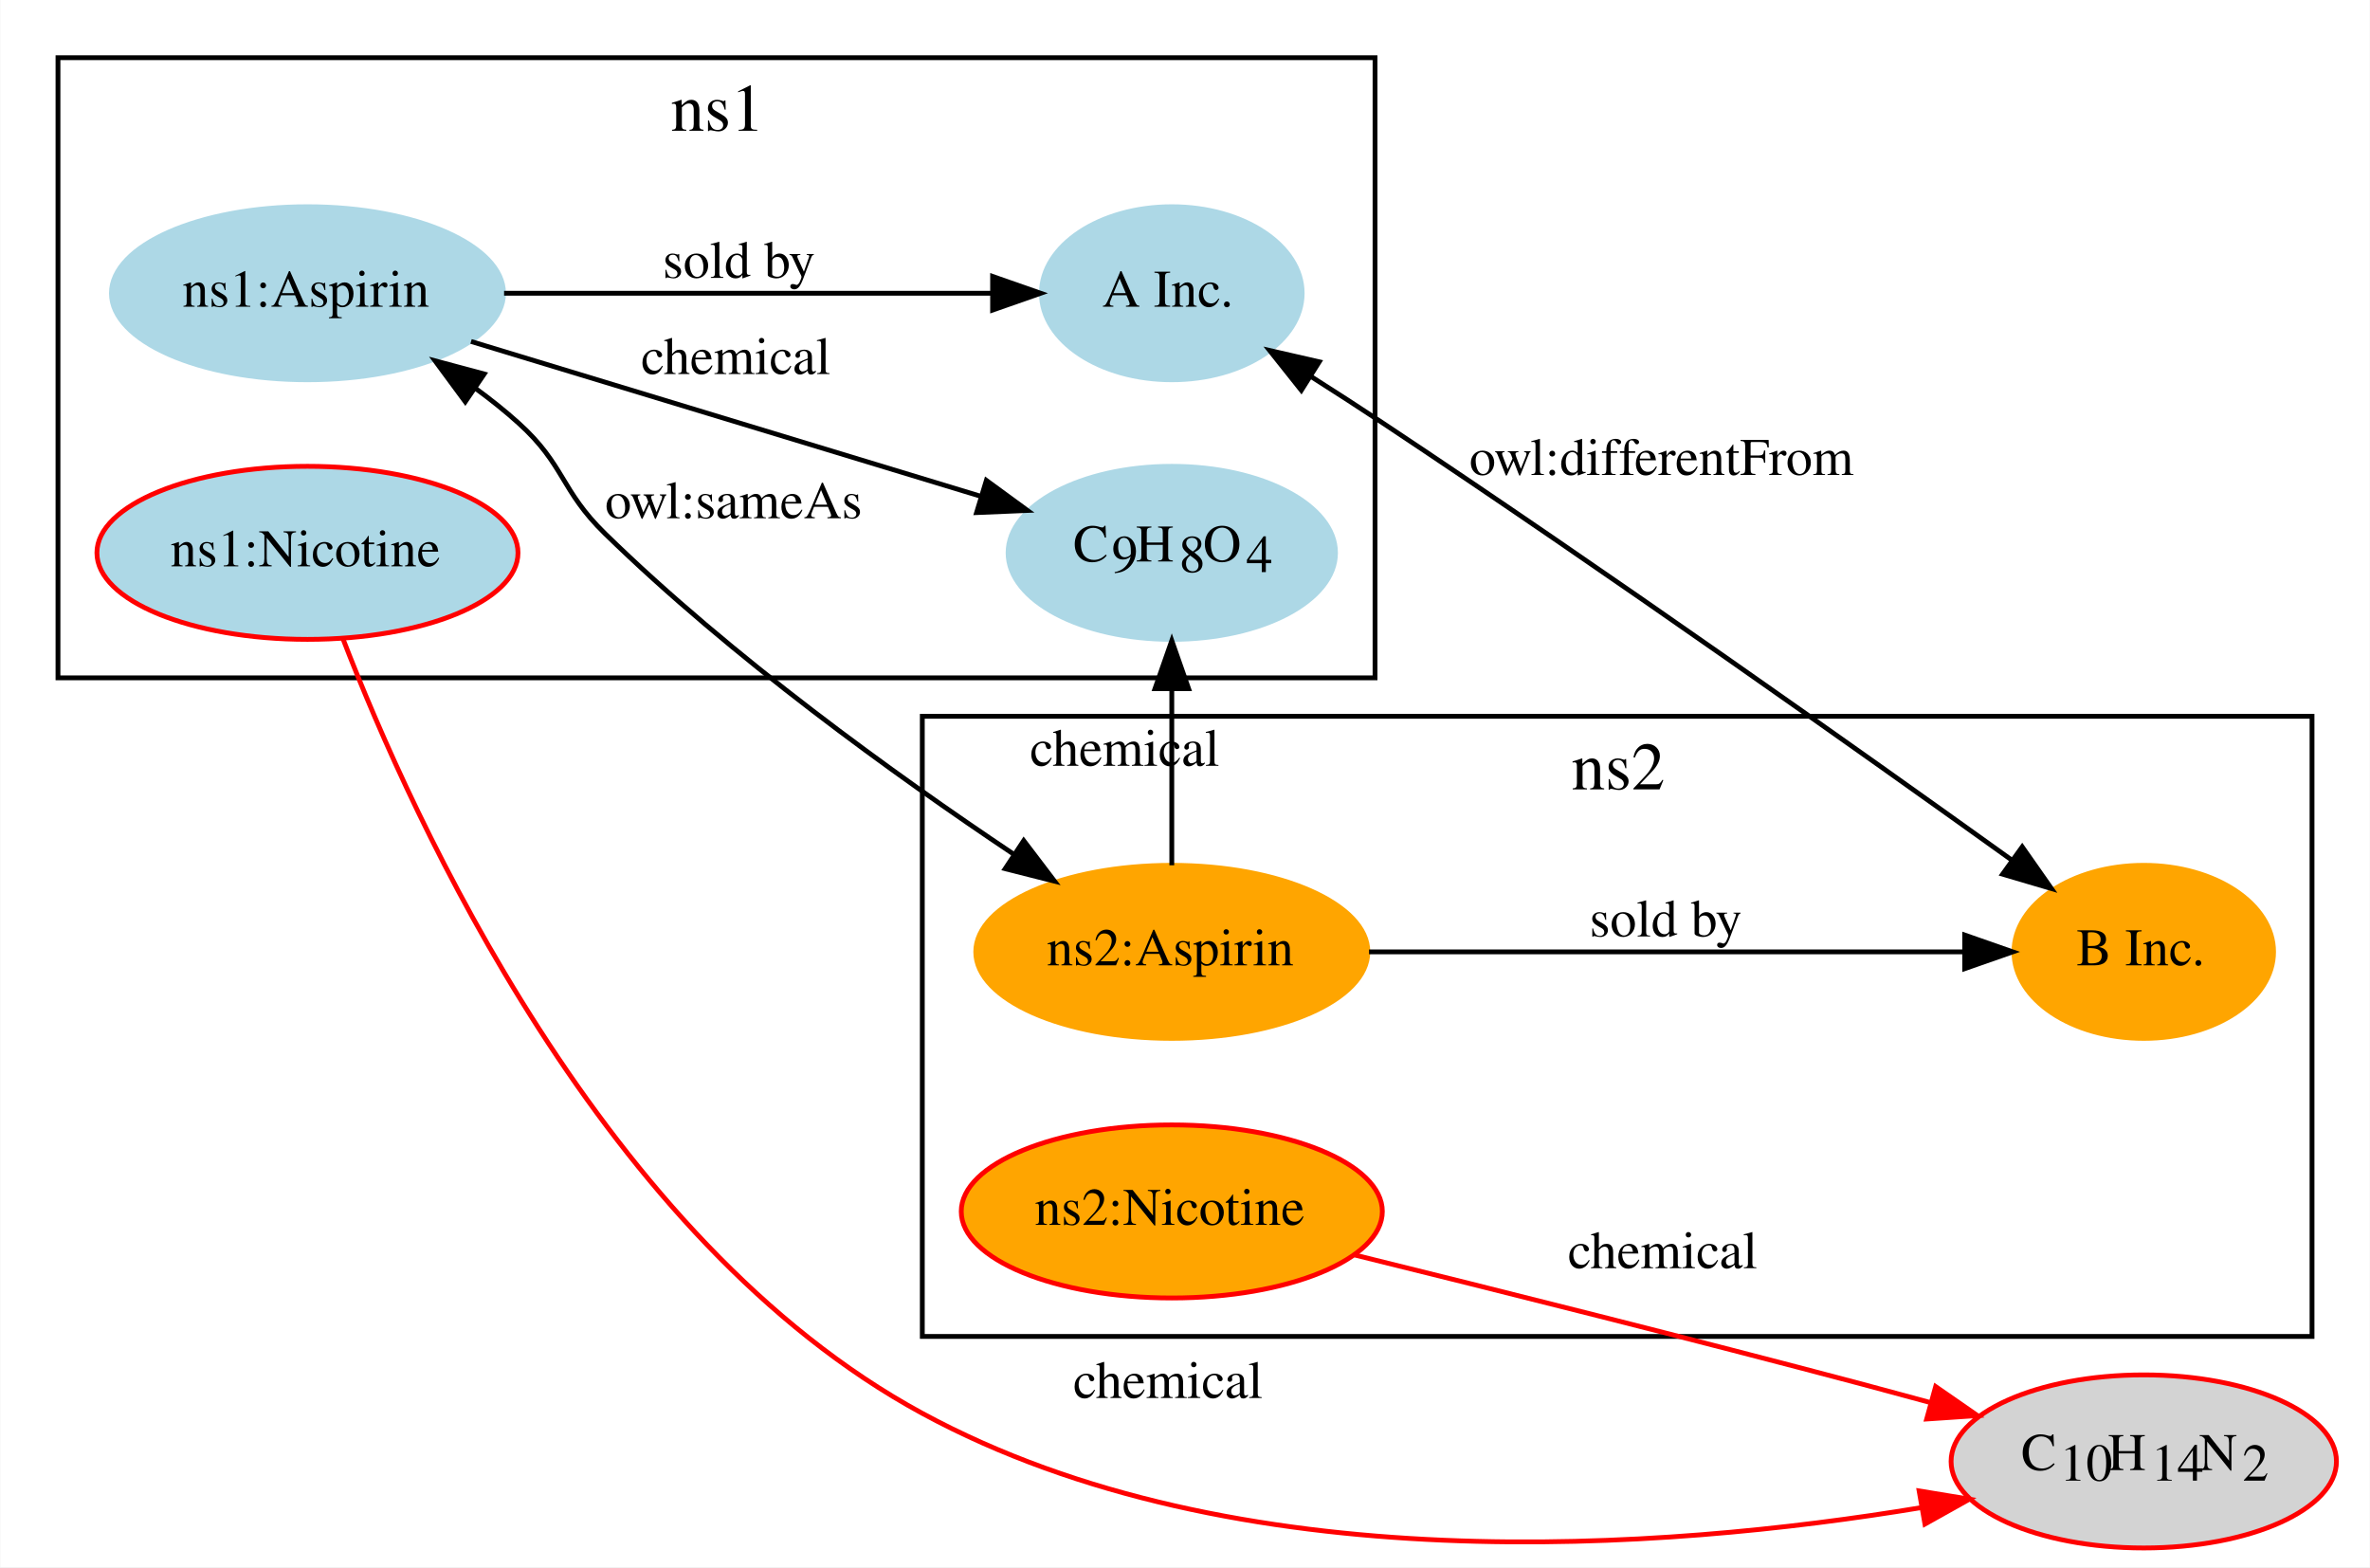
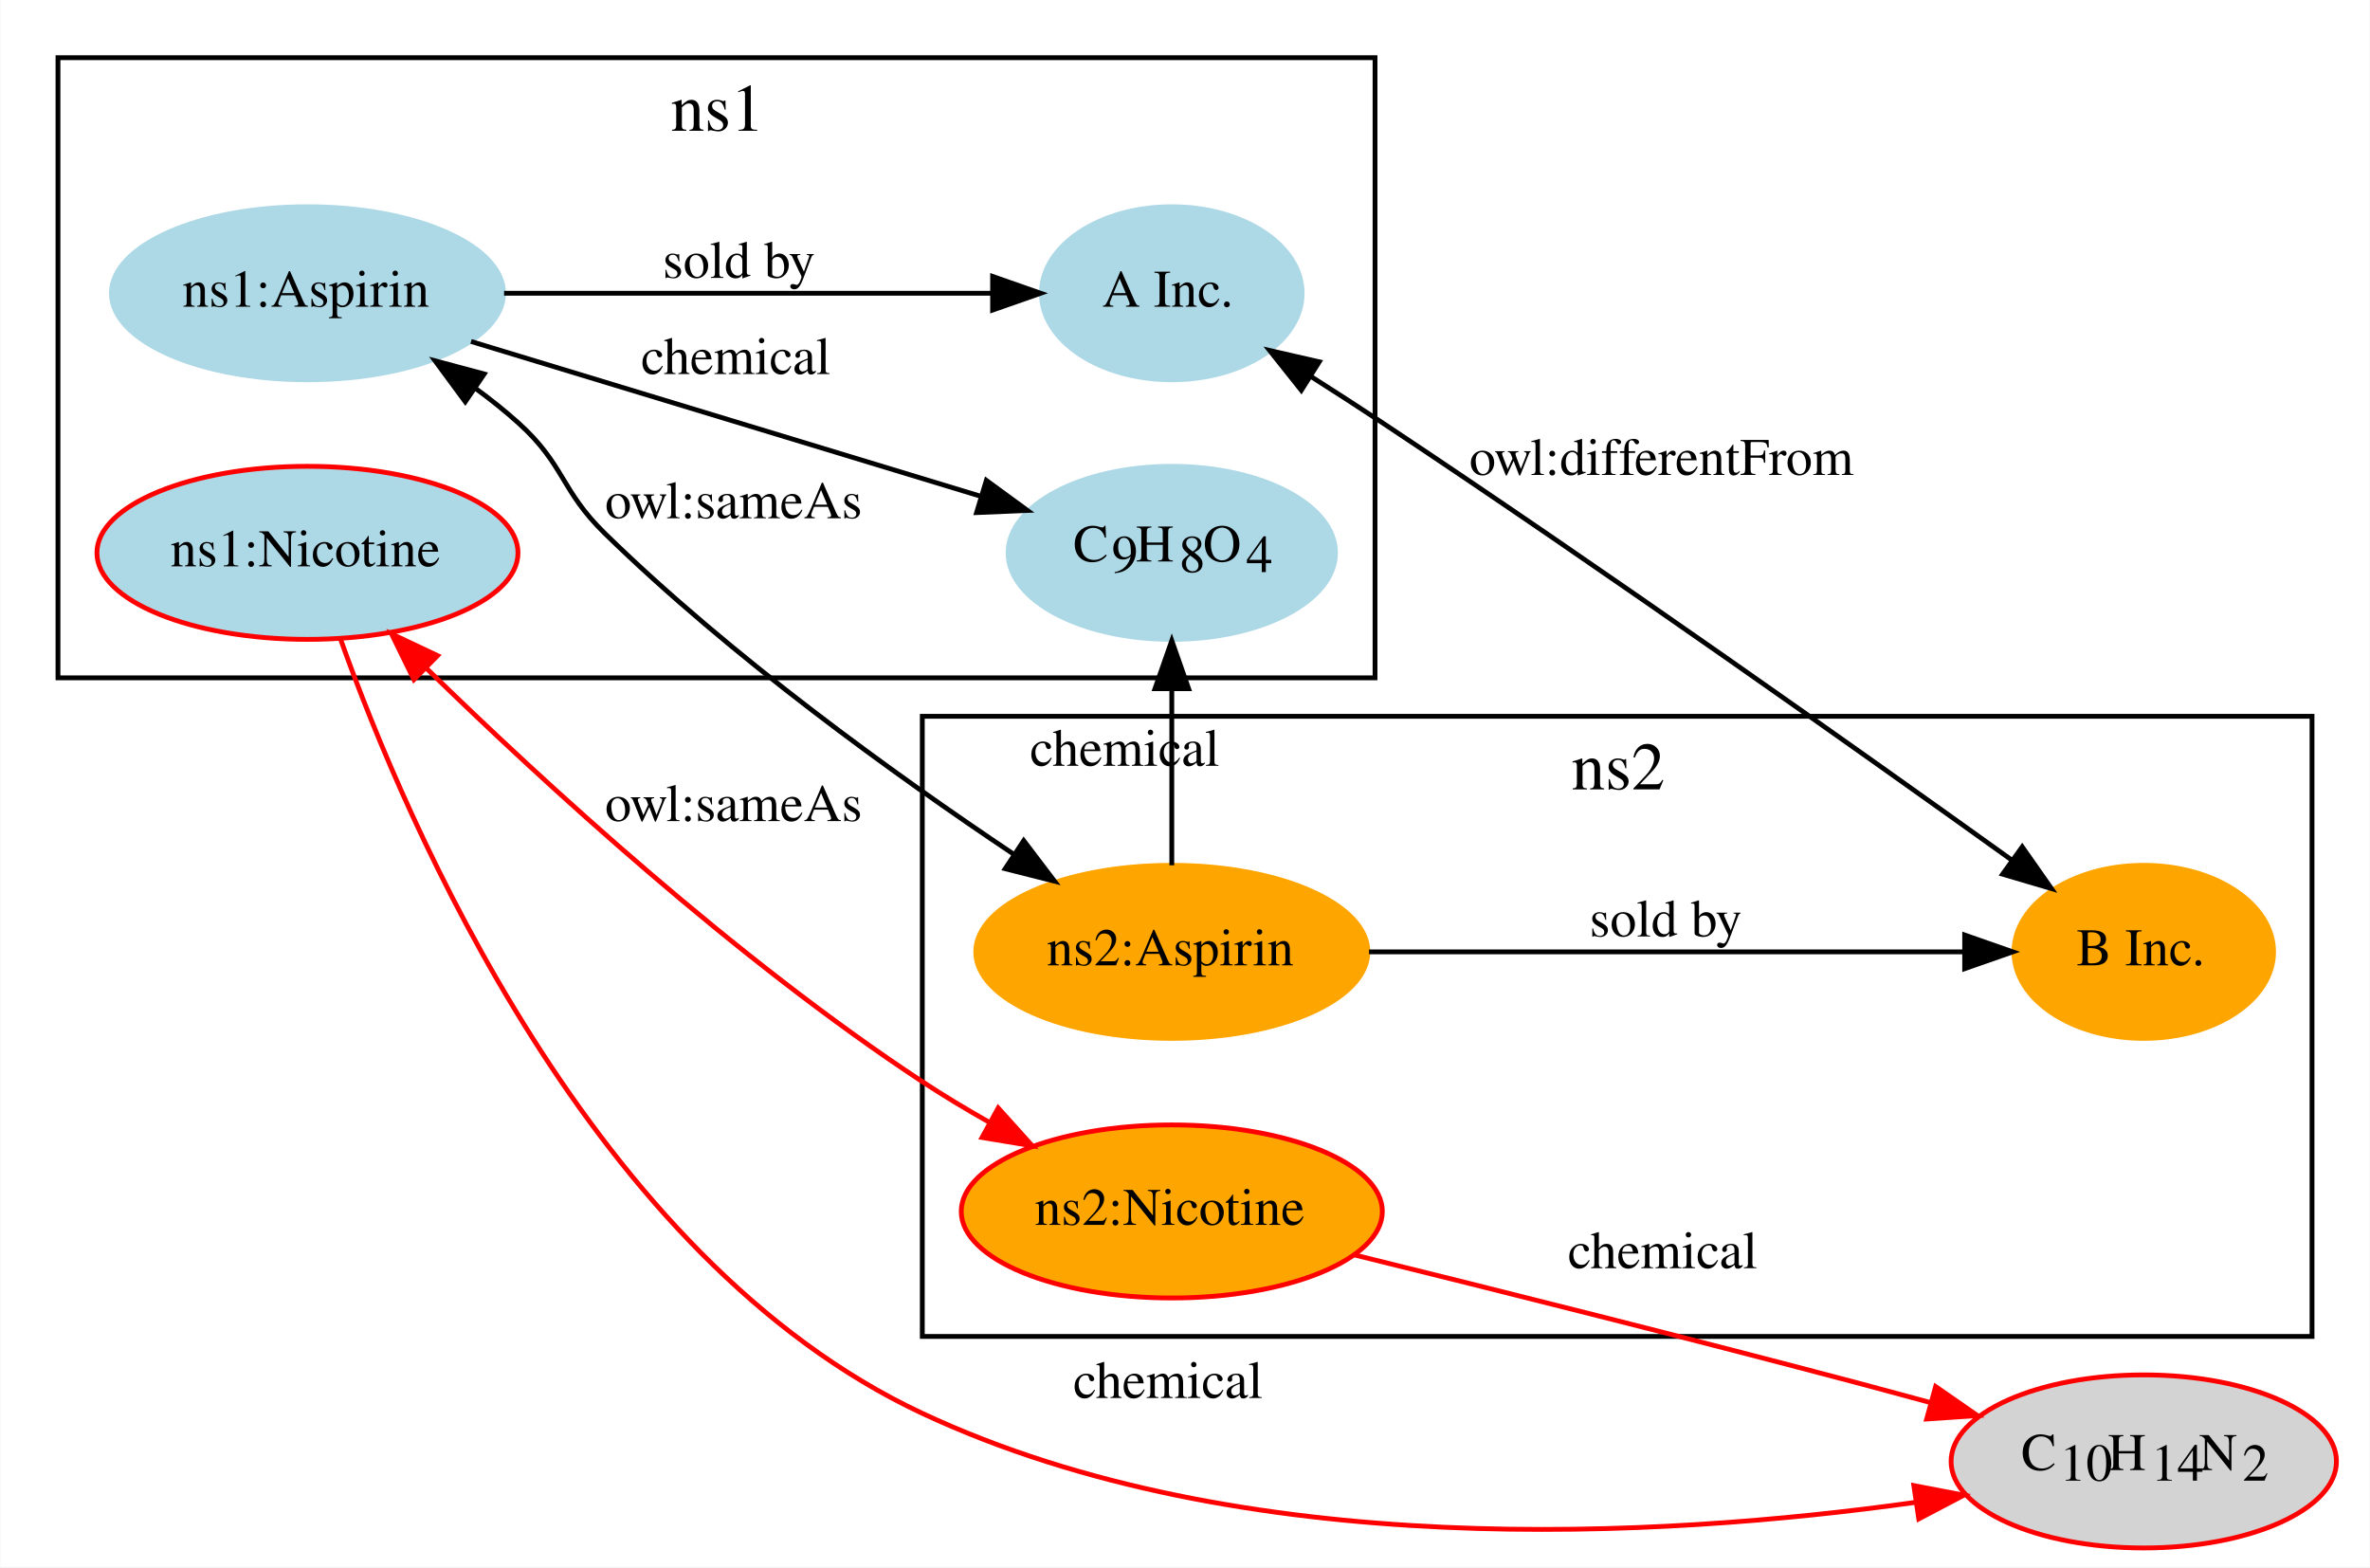
<svg xmlns="http://www.w3.org/2000/svg" width="493pt" height="326pt" viewBox="0.00 0.00 492.88 326.00">
  <g id="graph0" class="graph" transform="scale(1 1) rotate(0) translate(4 322)">
    <polygon fill="white" stroke="none" points="-4,4 -4,-322 488.88,-322 488.88,4 -4,4" />
    <g id="clust1" class="cluster">
      <polygon fill="none" stroke="black" points="8,-181 8,-310 281.969,-310 281.969,-181 8,-181" />
      <text text-anchor="start" x="135.485" y="-294.8" font-family="Times,serif" font-size="14.00">ns1</text>
    </g>
    <g id="clust2" class="cluster">
      <polygon fill="none" stroke="black" points="187.795,-44 187.795,-173 476.88,-173 476.88,-44 187.795,-44" />
      <text text-anchor="start" x="322.838" y="-157.8" font-family="Times,serif" font-size="14.00">ns2</text>
    </g>
    <g id="node1" class="node">
      <ellipse fill="lightblue" stroke="lightblue" cx="239.693" cy="-207" rx="34.054" ry="18" />
      <text text-anchor="start" x="219.193" y="-205.2" font-family="Times,serif" font-size="11.00">C</text>
      <text text-anchor="start" x="227.193" y="-205.2" font-family="Times,serif" baseline-shift="sub" font-size="11.00">9</text>
      <text text-anchor="start" x="232.193" y="-205.2" font-family="Times,serif" font-size="11.00">H</text>
      <text text-anchor="start" x="241.193" y="-205.2" font-family="Times,serif" baseline-shift="sub" font-size="11.00">8</text>
      <text text-anchor="start" x="246.193" y="-205.2" font-family="Times,serif" font-size="11.00">O</text>
      <text text-anchor="start" x="255.193" y="-205.2" font-family="Times,serif" baseline-shift="sub" font-size="11.00">4</text>
    </g>
    <g id="node2" class="node">
      <ellipse fill="lightblue" stroke="lightblue" cx="59.898" cy="-261" rx="40.782" ry="18" />
      <text text-anchor="start" x="33.898" y="-258.2" font-family="Times,serif" font-size="11.00">ns1:Aspirin</text>
    </g>
    <g id="edge1" class="edge">
      <path fill="none" stroke="black" d="M93.923,-250.97C123.917,-241.86 168.182,-228.416 199.861,-218.794" />
      <polygon fill="black" stroke="black" points="201.119,-222.07 209.67,-215.815 199.085,-215.372 201.119,-222.07" />
      <text text-anchor="start" x="129.295" y="-244.2" font-family="Times,serif" font-size="11.00">chemical</text>
    </g>
    <g id="node3" class="node">
      <ellipse fill="lightblue" stroke="lightblue" cx="239.693" cy="-261" rx="27.12" ry="18" />
      <text text-anchor="start" x="225.193" y="-258.2" font-family="Times,serif" font-size="11.00">A Inc.</text>
    </g>
    <g id="edge2" class="edge">
      <path fill="none" stroke="black" d="M100.798,-261C131.163,-261 172.618,-261 202.127,-261" />
      <polygon fill="black" stroke="black" points="202.416,-264.5 212.416,-261 202.416,-257.5 202.416,-264.5" />
      <text text-anchor="start" x="133.795" y="-264.2" font-family="Times,serif" font-size="11.00">sold by</text>
    </g>
    <g id="node5" class="node">
      <ellipse fill="orange" stroke="orange" cx="239.693" cy="-124" rx="40.782" ry="18" />
      <text text-anchor="start" x="213.693" y="-121.2" font-family="Times,serif" font-size="11.00">ns2:Aspirin</text>
    </g>
    <g id="edge5" class="edge">
      <path fill="none" stroke="black" d="M94.848,-241.214C97.982,-238.924 101.019,-236.506 103.795,-234 113.431,-225.303 112.506,-220.067 121.795,-211 148.078,-185.347 182.143,-160.812 206.713,-144.375" />
      <polygon fill="black" stroke="black" points="92.726,-238.425 86.436,-246.951 96.669,-244.208 92.726,-238.425" />
      <polygon fill="black" stroke="black" points="208.89,-147.132 215.303,-138.699 205.031,-141.292 208.89,-147.132" />
      <text text-anchor="start" x="121.795" y="-214.2" font-family="Times,serif" font-size="11.00">owl:sameAs</text>
    </g>
    <g id="node6" class="node">
      <ellipse fill="orange" stroke="orange" cx="441.88" cy="-124" rx="27" ry="18" />
      <text text-anchor="start" x="427.88" y="-121.2" font-family="Times,serif" font-size="11.00">B Inc.</text>
    </g>
    <g id="edge6" class="edge">
      <path fill="none" stroke="black" d="M268.74,-243.621C273.714,-240.461 278.825,-237.163 283.591,-234 330.284,-203.005 383.514,-165.257 414.538,-143.008" />
      <polygon fill="black" stroke="black" points="266.636,-240.81 260.039,-249.101 270.366,-246.733 266.636,-240.81" />
      <polygon fill="black" stroke="black" points="416.596,-145.839 422.675,-137.162 412.512,-140.154 416.596,-145.839" />
      <text text-anchor="start" x="301.591" y="-223.2" font-family="Times,serif" font-size="11.00">owl:differentFrom</text>
    </g>
    <g id="node4" class="node">
      <ellipse fill="lightblue" stroke="red" cx="59.898" cy="-207" rx="43.796" ry="18" />
      <text text-anchor="start" x="31.398" y="-204.2" font-family="Times,serif" font-size="11.00">ns1:Nicotine</text>
    </g>
+     <g id="node7" class="node">
+       <ellipse fill="orange" stroke="red" cx="239.693" cy="-70" rx="43.796" ry="18" />
+       <text text-anchor="start" x="211.193" y="-67.2" font-family="Times,serif" font-size="11.00">ns2:Nicotine</text>
+     </g>
+     <g id="edge9" class="edge">
+       <path fill="none" stroke="red" d="M84.741,-182.889C109.144,-159.075 148.9,-122.603 187.795,-97 192.174,-94.118 196.893,-91.284 201.629,-88.6" />
+       <polygon fill="red" stroke="red" points="82.043,-180.633 77.378,-190.146 86.957,-185.619 82.043,-180.633" />
+       <polygon fill="red" stroke="red" points="203.583,-91.521 210.674,-83.649 200.221,-85.38 203.583,-91.521" />
+       <text text-anchor="start" x="121.795" y="-151.2" font-family="Times,serif" font-size="11.00">owl:sameAs</text>
+     </g>
    <g id="node8" class="node">
      <ellipse fill="lightgrey" stroke="red" cx="441.88" cy="-18" rx="40.08" ry="18" />
      <text text-anchor="start" x="416.38" y="-16.2" font-family="Times,serif" font-size="11.00">C</text>
      <text text-anchor="start" x="424.38" y="-16.2" font-family="Times,serif" baseline-shift="sub" font-size="11.00">10</text>
      <text text-anchor="start" x="434.38" y="-16.2" font-family="Times,serif" font-size="11.00">H</text>
      <text text-anchor="start" x="443.38" y="-16.2" font-family="Times,serif" baseline-shift="sub" font-size="11.00">14</text>
      <text text-anchor="start" x="453.38" y="-16.2" font-family="Times,serif" font-size="11.00">N</text>
      <text text-anchor="start" x="462.38" y="-16.2" font-family="Times,serif" baseline-shift="sub" font-size="11.00">2</text>
    </g>
    <g id="edge7" class="edge">
-       <path fill="none" stroke="red" d="M67.277,-189.135C81.839,-151.368 121.488,-63.949 187.795,-28 253.029,7.367 342.231,0.452 395.458,-8.369" />
-       <polygon fill="red" stroke="red" points="395.151,-11.868 405.605,-10.146 396.359,-4.973 395.151,-11.868" />
+       <path fill="none" stroke="red" d="M66.757,-189.107C80.54,-150.468 119.133,-60.124 187.795,-28 254.26,3.096 341.614,-2.099 394.381,-9.485" />
+       <polygon fill="red" stroke="red" points="394.052,-12.975 404.457,-10.982 395.08,-6.051 394.052,-12.975" />
      <text text-anchor="start" x="219.193" y="-31.2" font-family="Times,serif" font-size="11.00">chemical</text>
    </g>
    <g id="edge3" class="edge">
      <path fill="none" stroke="black" d="M239.693,-142.01C239.693,-152.704 239.693,-166.501 239.693,-178.629" />
      <polygon fill="black" stroke="black" points="236.193,-178.739 239.693,-188.739 243.193,-178.739 236.193,-178.739" />
      <text text-anchor="start" x="210.193" y="-162.7" font-family="Times,serif" font-size="11.00">chemical</text>
    </g>
    <g id="edge4" class="edge">
      <path fill="none" stroke="black" d="M280.723,-124C316.811,-124 369.429,-124 404.383,-124" />
      <polygon fill="black" stroke="black" points="404.627,-127.5 414.627,-124 404.626,-120.5 404.627,-127.5" />
      <text text-anchor="start" x="326.591" y="-127.2" font-family="Times,serif" font-size="11.00">sold by</text>
    </g>
-     <g id="node7" class="node">
-       <ellipse fill="orange" stroke="red" cx="239.693" cy="-70" rx="43.796" ry="18" />
-       <text text-anchor="start" x="211.193" y="-67.2" font-family="Times,serif" font-size="11.00">ns2:Nicotine</text>
-     </g>
    <g id="edge8" class="edge">
      <path fill="none" stroke="red" d="M277.77,-60.935C306.655,-53.806 347.737,-43.521 383.591,-34 388.034,-32.82 392.664,-31.567 397.282,-30.301" />
      <polygon fill="red" stroke="red" points="398.587,-33.572 407.294,-27.535 396.723,-26.825 398.587,-33.572" />
      <text text-anchor="start" x="322.091" y="-58.2" font-family="Times,serif" font-size="11.00">chemical</text>
    </g>
  </g>
</svg>
